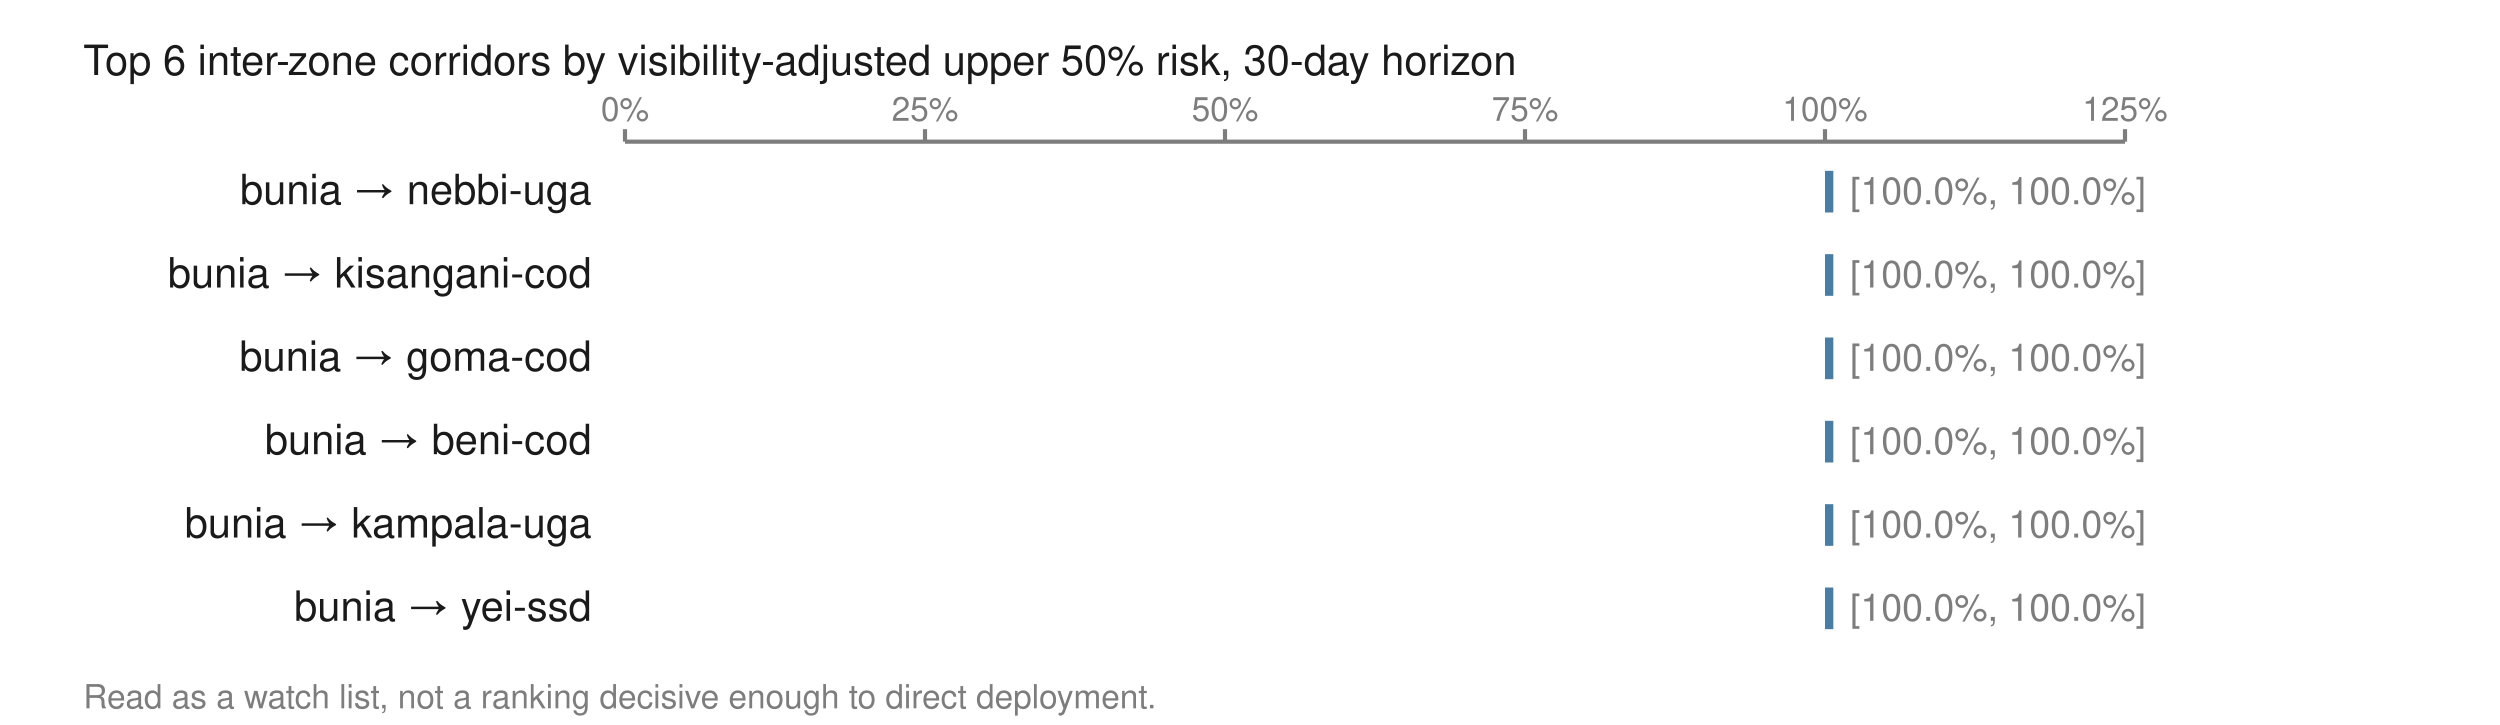
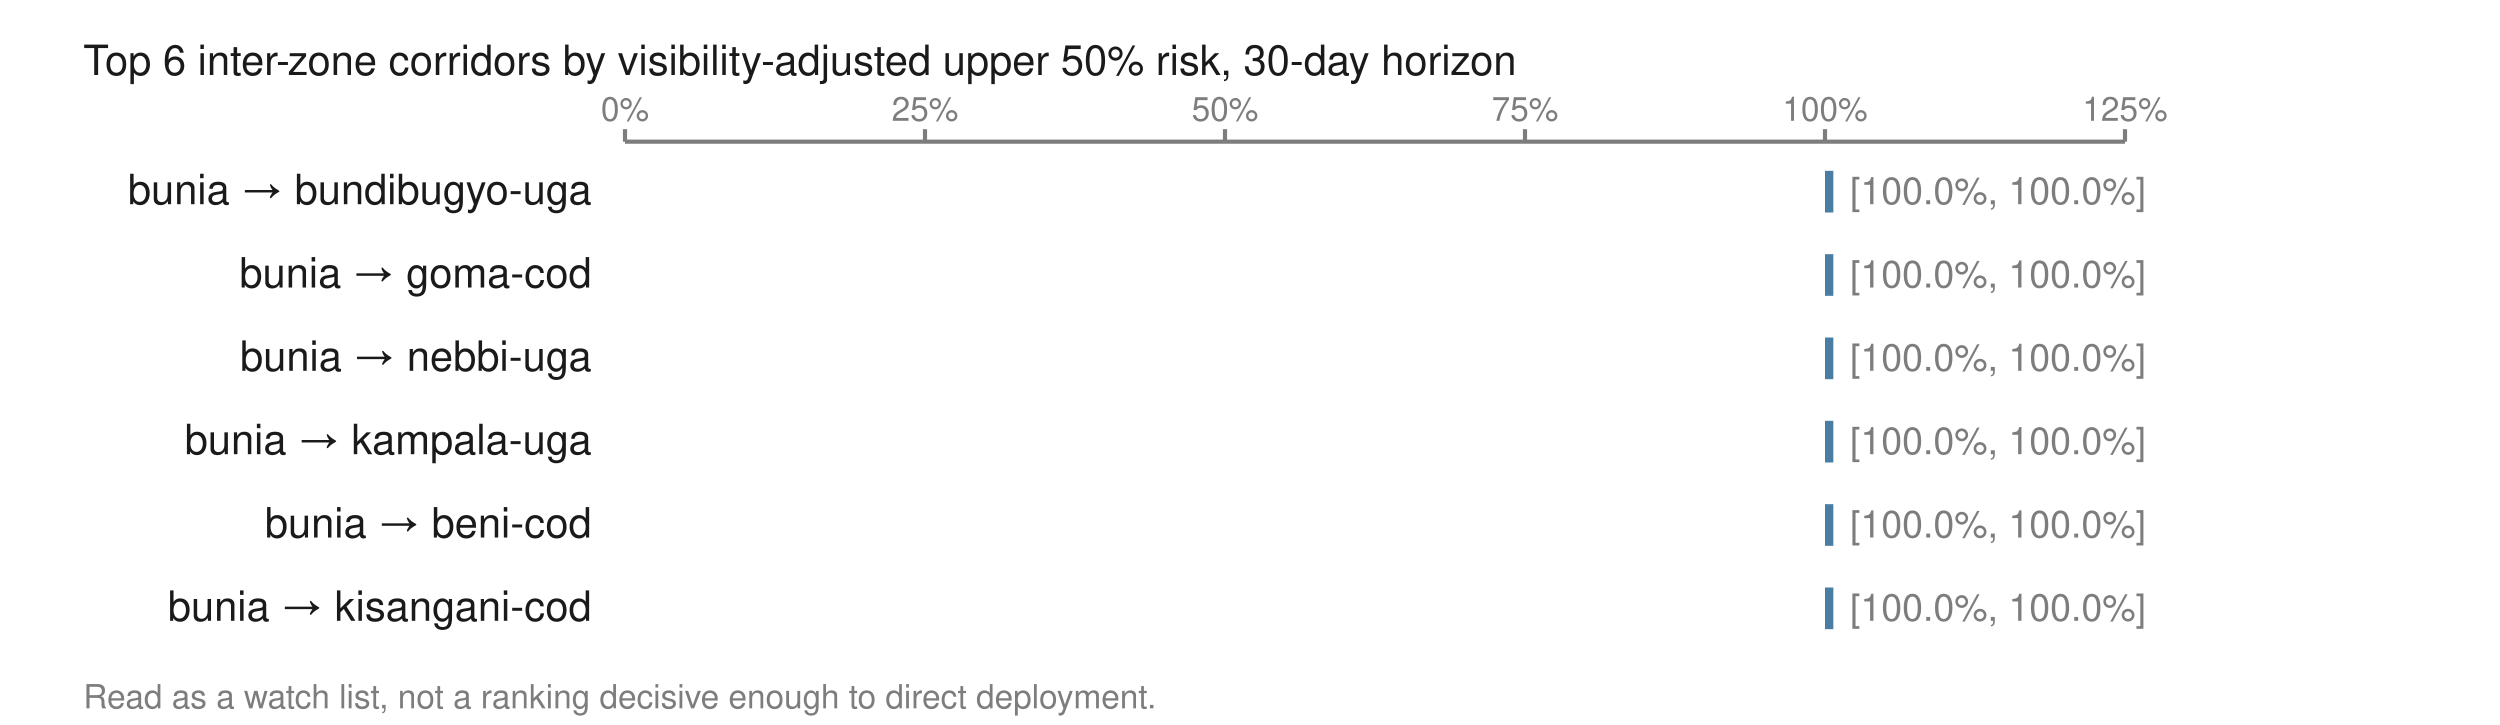
<svg xmlns="http://www.w3.org/2000/svg" viewBox="0 0 600 174" width="600" height="174" role="img" aria-labelledby="t">
  <text x="20.0" y="18.0" font-family="Helvetica,Arial,sans-serif" font-size="10" fill="#1a1a1a" font-weight="normal" text-anchor="start">Top 6 inter-zone corridors by visibility-adjusted upper 50% risk, 30-day horizon</text>
  <line x1="150.0" y1="34.0" x2="510.0" y2="34.0" stroke="#7d7d7d" stroke-width="1" />
  <line x1="150.0" y1="31.0" x2="150.0" y2="34.0" stroke="#7d7d7d" stroke-width="1" />
  <text x="150.0" y="29.0" font-family="Helvetica,Arial,sans-serif" font-size="8" fill="#7d7d7d" font-weight="normal" text-anchor="middle">0%</text>
  <line x1="222.0" y1="31.0" x2="222.0" y2="34.0" stroke="#7d7d7d" stroke-width="1" />
  <text x="222.0" y="29.0" font-family="Helvetica,Arial,sans-serif" font-size="8" fill="#7d7d7d" font-weight="normal" text-anchor="middle">25%</text>
  <line x1="294.0" y1="31.0" x2="294.0" y2="34.0" stroke="#7d7d7d" stroke-width="1" />
  <text x="294.0" y="29.0" font-family="Helvetica,Arial,sans-serif" font-size="8" fill="#7d7d7d" font-weight="normal" text-anchor="middle">50%</text>
  <line x1="366.0" y1="31.0" x2="366.0" y2="34.0" stroke="#7d7d7d" stroke-width="1" />
  <text x="366.0" y="29.0" font-family="Helvetica,Arial,sans-serif" font-size="8" fill="#7d7d7d" font-weight="normal" text-anchor="middle">75%</text>
  <line x1="438.0" y1="31.0" x2="438.0" y2="34.0" stroke="#7d7d7d" stroke-width="1" />
  <text x="438.0" y="29.0" font-family="Helvetica,Arial,sans-serif" font-size="8" fill="#7d7d7d" font-weight="normal" text-anchor="middle">100%</text>
  <line x1="510.0" y1="31.0" x2="510.0" y2="34.0" stroke="#7d7d7d" stroke-width="1" />
  <text x="510.0" y="29.0" font-family="Helvetica,Arial,sans-serif" font-size="8" fill="#7d7d7d" font-weight="normal" text-anchor="middle">125%</text>
-   <text x="142.0" y="49.0" font-family="Helvetica,Arial,sans-serif" font-size="10" fill="#1a1a1a" font-weight="normal" text-anchor="end">bunia → nebbi-uga</text>
+   <text x="142.0" y="49.0" font-family="Helvetica,Arial,sans-serif" font-size="10" fill="#1a1a1a" font-weight="normal" text-anchor="end">bunia → bundibugyo-uga</text>
  <rect x="438.0" y="41.0" width="2.0" height="10.0" fill="#4a7da3" />
  <text x="444.0" y="49.0" font-family="Helvetica,Arial,sans-serif" font-size="9" fill="#7d7d7d" font-weight="normal" text-anchor="start">[100.0%, 100.0%]</text>
-   <text x="142.0" y="69.0" font-family="Helvetica,Arial,sans-serif" font-size="10" fill="#1a1a1a" font-weight="normal" text-anchor="end">bunia → kisangani-cod</text>
+   <text x="142.0" y="69.0" font-family="Helvetica,Arial,sans-serif" font-size="10" fill="#1a1a1a" font-weight="normal" text-anchor="end">bunia → goma-cod</text>
  <rect x="438.0" y="61.0" width="2.0" height="10.0" fill="#4a7da3" />
  <text x="444.0" y="69.0" font-family="Helvetica,Arial,sans-serif" font-size="9" fill="#7d7d7d" font-weight="normal" text-anchor="start">[100.0%, 100.0%]</text>
-   <text x="142.0" y="89.0" font-family="Helvetica,Arial,sans-serif" font-size="10" fill="#1a1a1a" font-weight="normal" text-anchor="end">bunia → goma-cod</text>
+   <text x="142.0" y="89.0" font-family="Helvetica,Arial,sans-serif" font-size="10" fill="#1a1a1a" font-weight="normal" text-anchor="end">bunia → nebbi-uga</text>
  <rect x="438.0" y="81.0" width="2.0" height="10.0" fill="#4a7da3" />
  <text x="444.0" y="89.0" font-family="Helvetica,Arial,sans-serif" font-size="9" fill="#7d7d7d" font-weight="normal" text-anchor="start">[100.0%, 100.0%]</text>
-   <text x="142.0" y="109.0" font-family="Helvetica,Arial,sans-serif" font-size="10" fill="#1a1a1a" font-weight="normal" text-anchor="end">bunia → beni-cod</text>
+   <text x="142.0" y="109.0" font-family="Helvetica,Arial,sans-serif" font-size="10" fill="#1a1a1a" font-weight="normal" text-anchor="end">bunia → kampala-uga</text>
  <rect x="438.0" y="101.0" width="2.0" height="10.0" fill="#4a7da3" />
  <text x="444.0" y="109.0" font-family="Helvetica,Arial,sans-serif" font-size="9" fill="#7d7d7d" font-weight="normal" text-anchor="start">[100.0%, 100.0%]</text>
-   <text x="142.0" y="129.0" font-family="Helvetica,Arial,sans-serif" font-size="10" fill="#1a1a1a" font-weight="normal" text-anchor="end">bunia → kampala-uga</text>
+   <text x="142.0" y="129.0" font-family="Helvetica,Arial,sans-serif" font-size="10" fill="#1a1a1a" font-weight="normal" text-anchor="end">bunia → beni-cod</text>
  <rect x="438.0" y="121.0" width="2.0" height="10.0" fill="#4a7da3" />
  <text x="444.0" y="129.0" font-family="Helvetica,Arial,sans-serif" font-size="9" fill="#7d7d7d" font-weight="normal" text-anchor="start">[100.0%, 100.0%]</text>
-   <text x="142.0" y="149.0" font-family="Helvetica,Arial,sans-serif" font-size="10" fill="#1a1a1a" font-weight="normal" text-anchor="end">bunia → yei-ssd</text>
+   <text x="142.0" y="149.0" font-family="Helvetica,Arial,sans-serif" font-size="10" fill="#1a1a1a" font-weight="normal" text-anchor="end">bunia → kisangani-cod</text>
  <rect x="438.0" y="141.0" width="2.0" height="10.0" fill="#4a7da3" />
  <text x="444.0" y="149.0" font-family="Helvetica,Arial,sans-serif" font-size="9" fill="#7d7d7d" font-weight="normal" text-anchor="start">[100.0%, 100.0%]</text>
  <text x="20.0" y="170.0" font-family="Helvetica,Arial,sans-serif" font-size="8" fill="#7d7d7d" font-weight="normal" text-anchor="start">Read as a watch list, not a ranking decisive enough to direct deployment.</text>
</svg>
